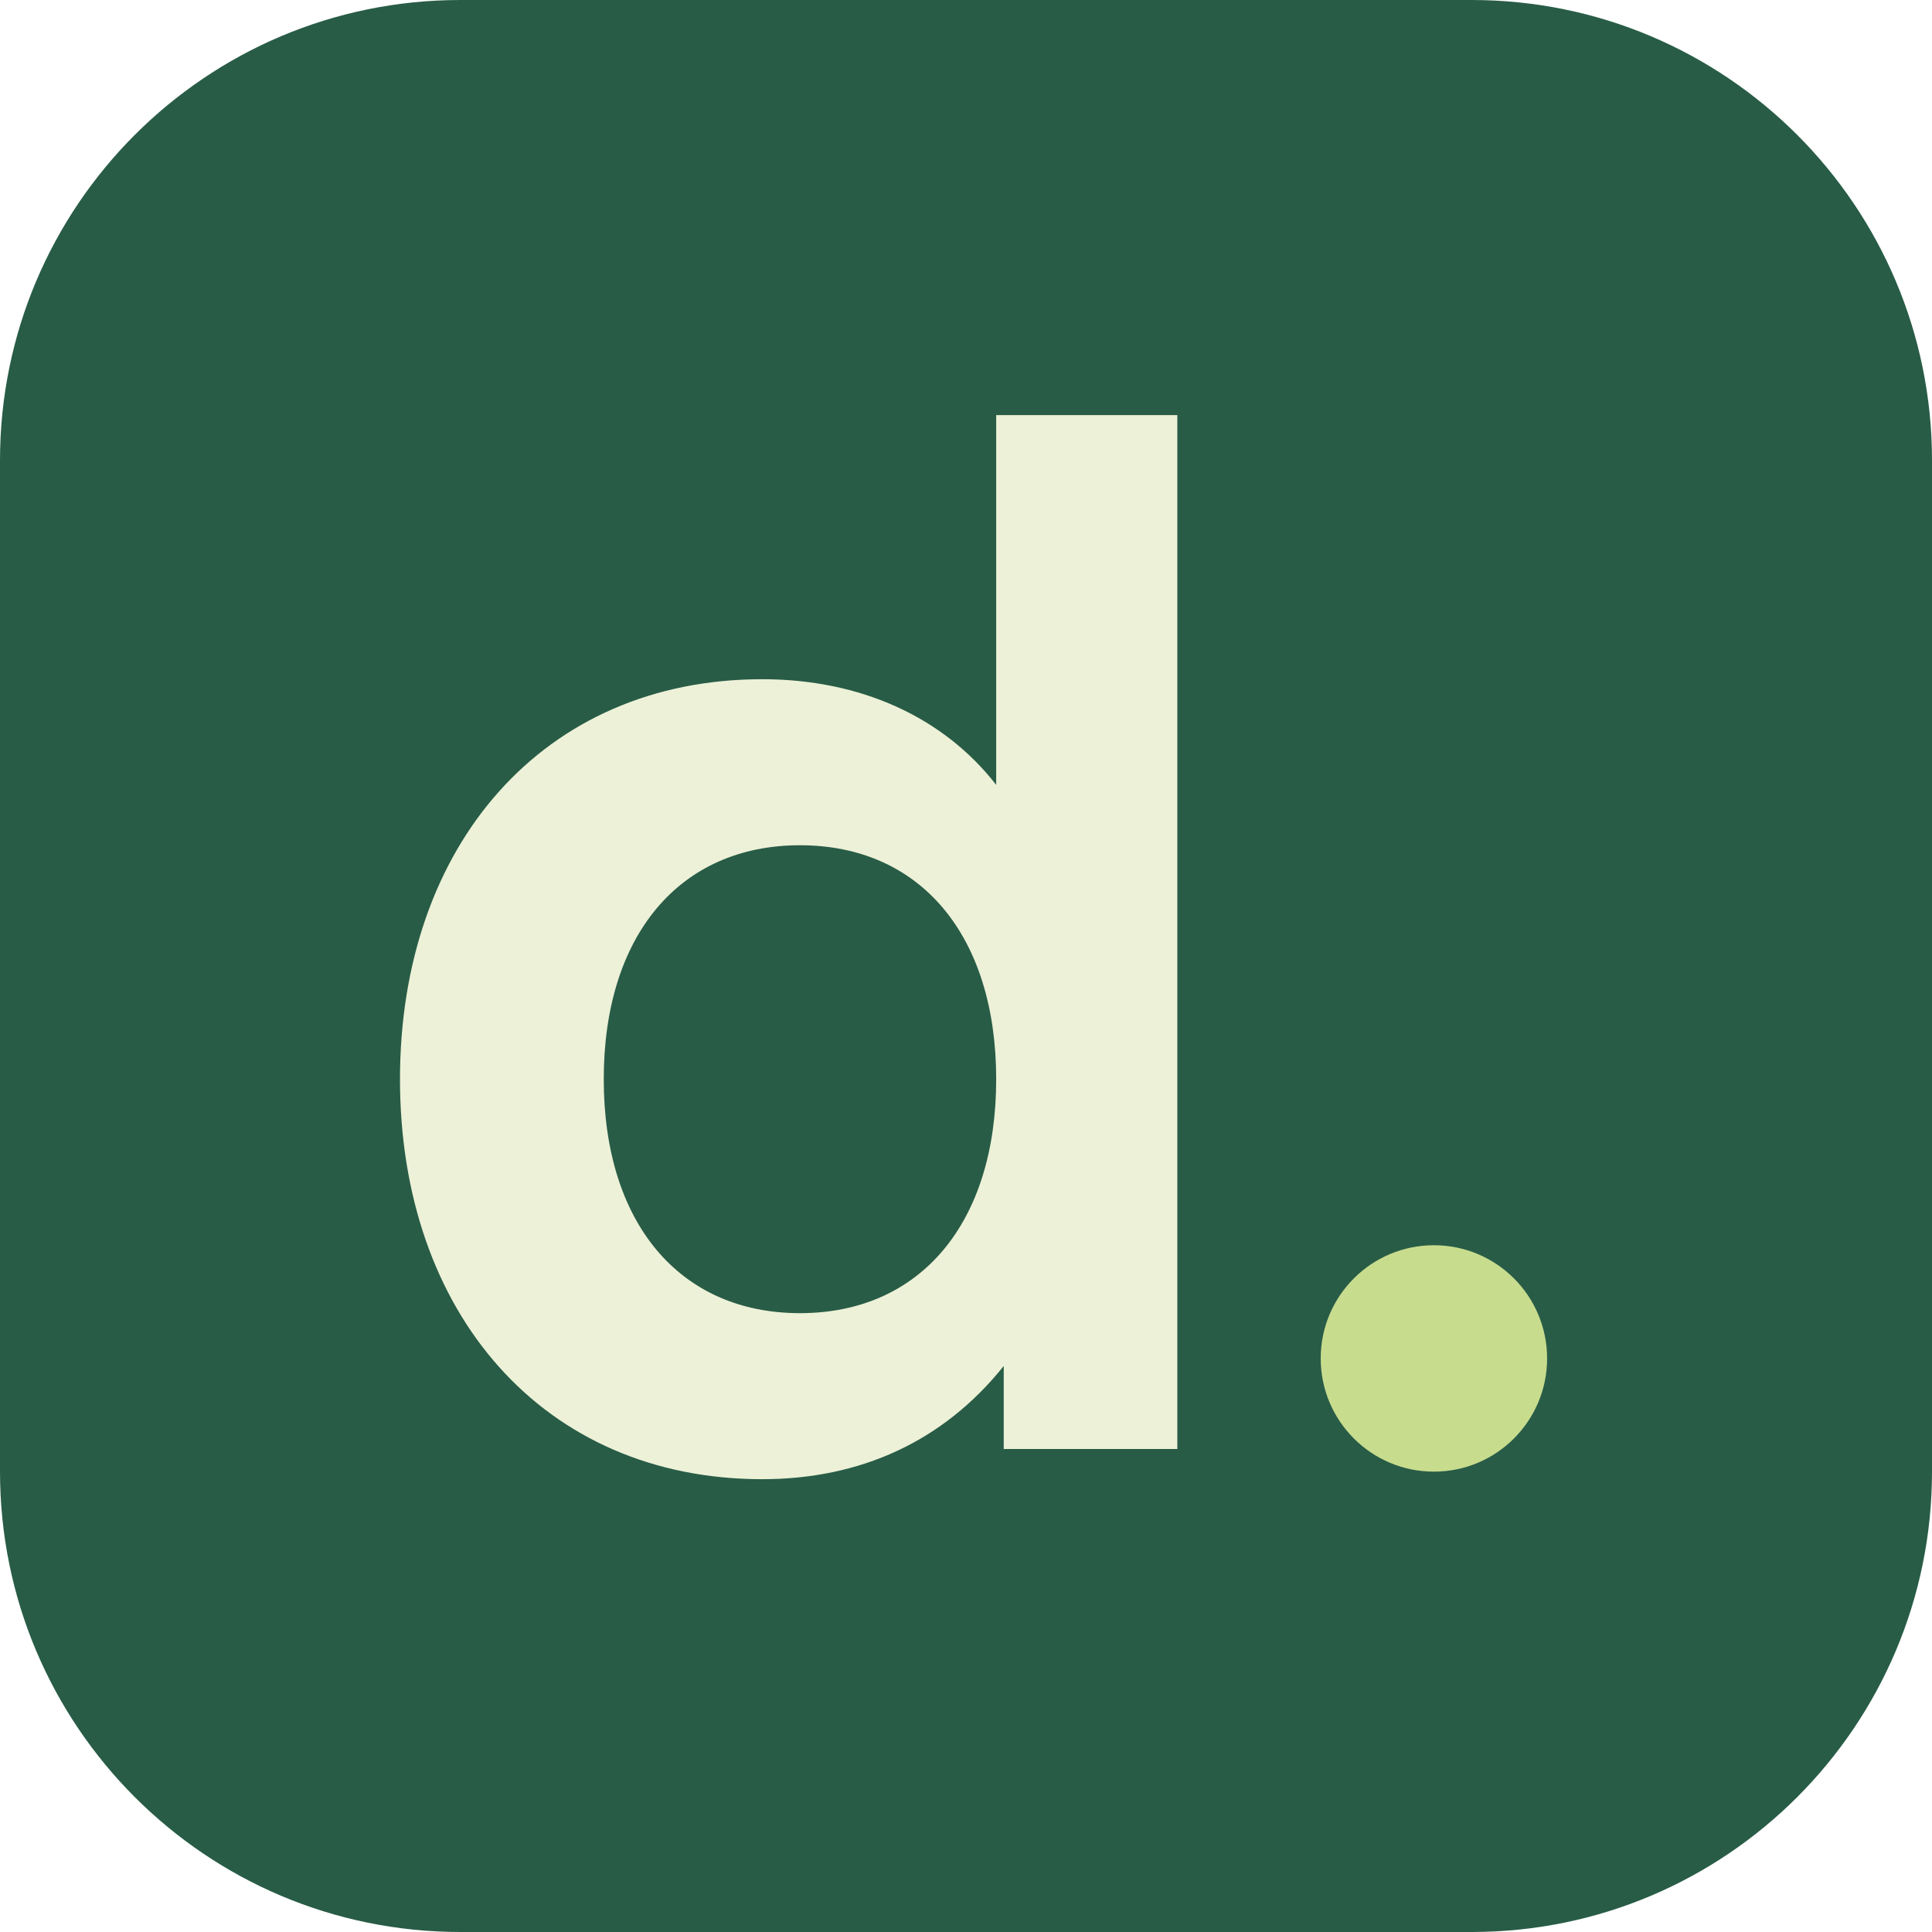
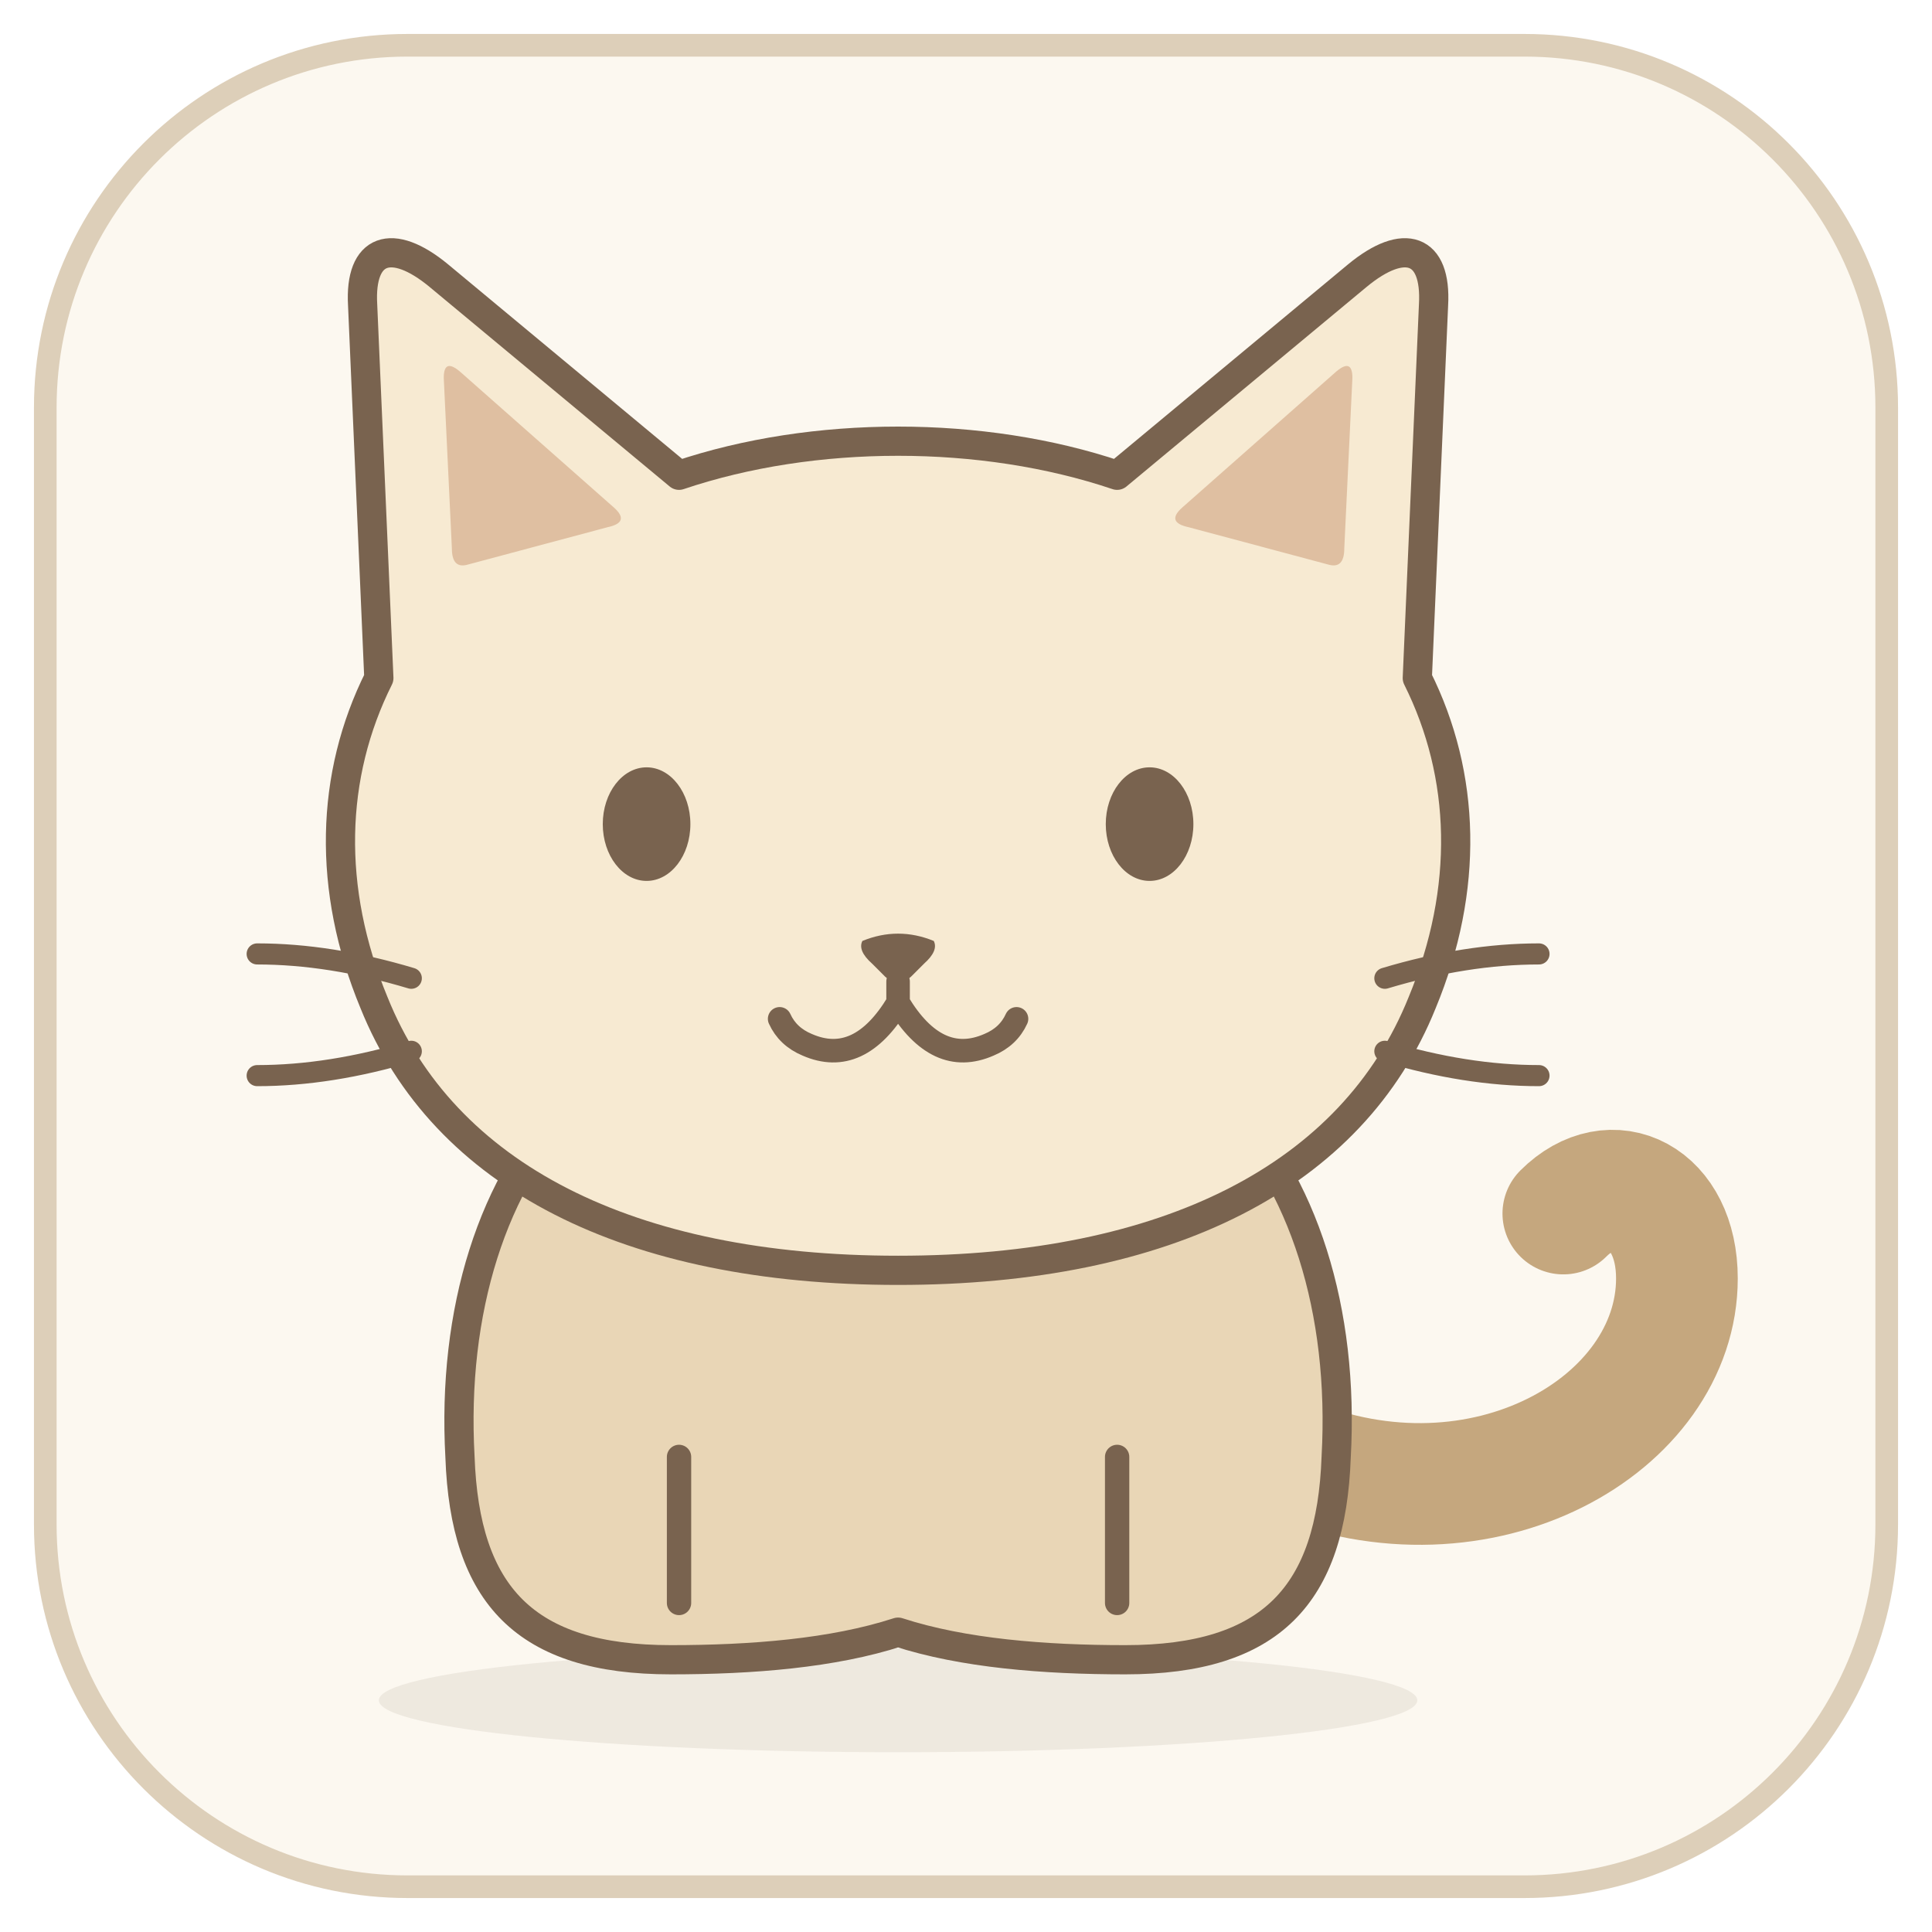
<svg xmlns="http://www.w3.org/2000/svg" width="256" height="256" viewBox="0 0 256 256">
-   <rect width="256" height="256" rx="61" fill="#285c47" />
-   <path d="M156 55v137h-23v-11c-8 10-19 15-32 15-29 0-48-22-48-53s19-53 48-53c13 0 24 5 31 14V55zm-24 88c0-19-10-31-26-31s-26 12-26 31 10 31 26 31 26-12 26-31z" fill="#edf1d7" />
-   <circle cx="190" cy="180" r="15" fill="#c8dc8e" />
+   <rect x="6" y="6" width="244" height="244" rx="48" fill="#fcf8f0" stroke="#ddcfb9" stroke-width="3" />
+   <g transform="translate(-10 6) scale(2.15)">
+     <ellipse cx="60" cy="102" rx="32" ry="3.2" fill="#65503a" opacity=".09" />
+     <g class="cat" stroke="#79634f" stroke-width="1.8" stroke-linecap="round" stroke-linejoin="round">
+       <path class="tail" d="M84 87C96 92 108 85 108 76C108 71 104 69 101 72" fill="none" stroke="#c5a77e" stroke-width="7.5" />
+       <path class="body" d="M40 65C35 70 32.5 78 33 87C33.3 95.5 37 99.5 46 99.5C51 99.5 56 99.1 60 97.8C64 99.1 69 99.5 74 99.5C83 99.5 86.7 95.5 87 87C87.5 78 85 70 80 65Z" fill="#e9d6b6" />
+       <path class="leg-marks" d="M46.5 87V96M73.5 87V96" fill="none" stroke-width="1.5" />
+       <path class="head" d="M28 39L27 16C26.8 12.5 28.8 11.8 31.7 14.2L46.5 26.5C54.8 23.7 65.2 23.7 73.5 26.5L88.3 14.2C91.2 11.8 93.2 12.5 93 16L92 39C95 45 95.2 52 92.3 59C88 69.7 76.6 75.5 60 75.5C43.4 75.5 32 69.7 27.7 59C24.8 52 25 45 28 39Z" fill="#f7ead2" />
+       <g fill="#dfbfa1" stroke="none">
+         <path d="M32.5 31L32 20.5Q32 19.2 33.1 20.2L42.5 28.5Q43.5 29.4 42.1 29.7L33.5 32Q32.5 32.3 32.5 31Z" />
+         <path d="M32.5 31L32 20.5Q32 19.2 33.1 20.2L42.5 28.5Q43.5 29.4 42.1 29.7L33.5 32Q32.5 32.3 32.5 31Z" transform="translate(120 0) scale(-1 1)" />
+       </g>
+       <g class="eyes" fill="#79634f" stroke="none">
+         <ellipse cx="44.5" cy="48" rx="2.7" ry="3.5" />
+         <ellipse cx="75.5" cy="48" rx="2.7" ry="3.5" />
+       </g>
+       <path d="M57.8 55.2Q60 54.3 62.2 55.2Q62.5 55.8 61.6 56.6L60.8 57.4Q60 58.1 59.2 57.4L58.4 56.6Q57.5 55.8 57.8 55.2Z" fill="#79634f" stroke="none" />
+       <path d="M60 57.7V59Q57.6 63 54.4 61.6Q53.2 61.1 52.7 60M60 59Q62.4 63 65.6 61.6Q66.8 61.1 67.3 60" fill="none" stroke-width="1.45" />
+       <g fill="none" stroke-width="1.3">
+         <path d="M30 57.5Q25 56 20.5 56M30 62Q25 63.5 20.5 63.5" />
+         <path d="M30 57.5Q25 56 20.5 56M30 62Q25 63.5 20.5 63.5" transform="translate(120 0) scale(-1 1)" />
+       </g>
+     </g>
+   </g>
</svg>
